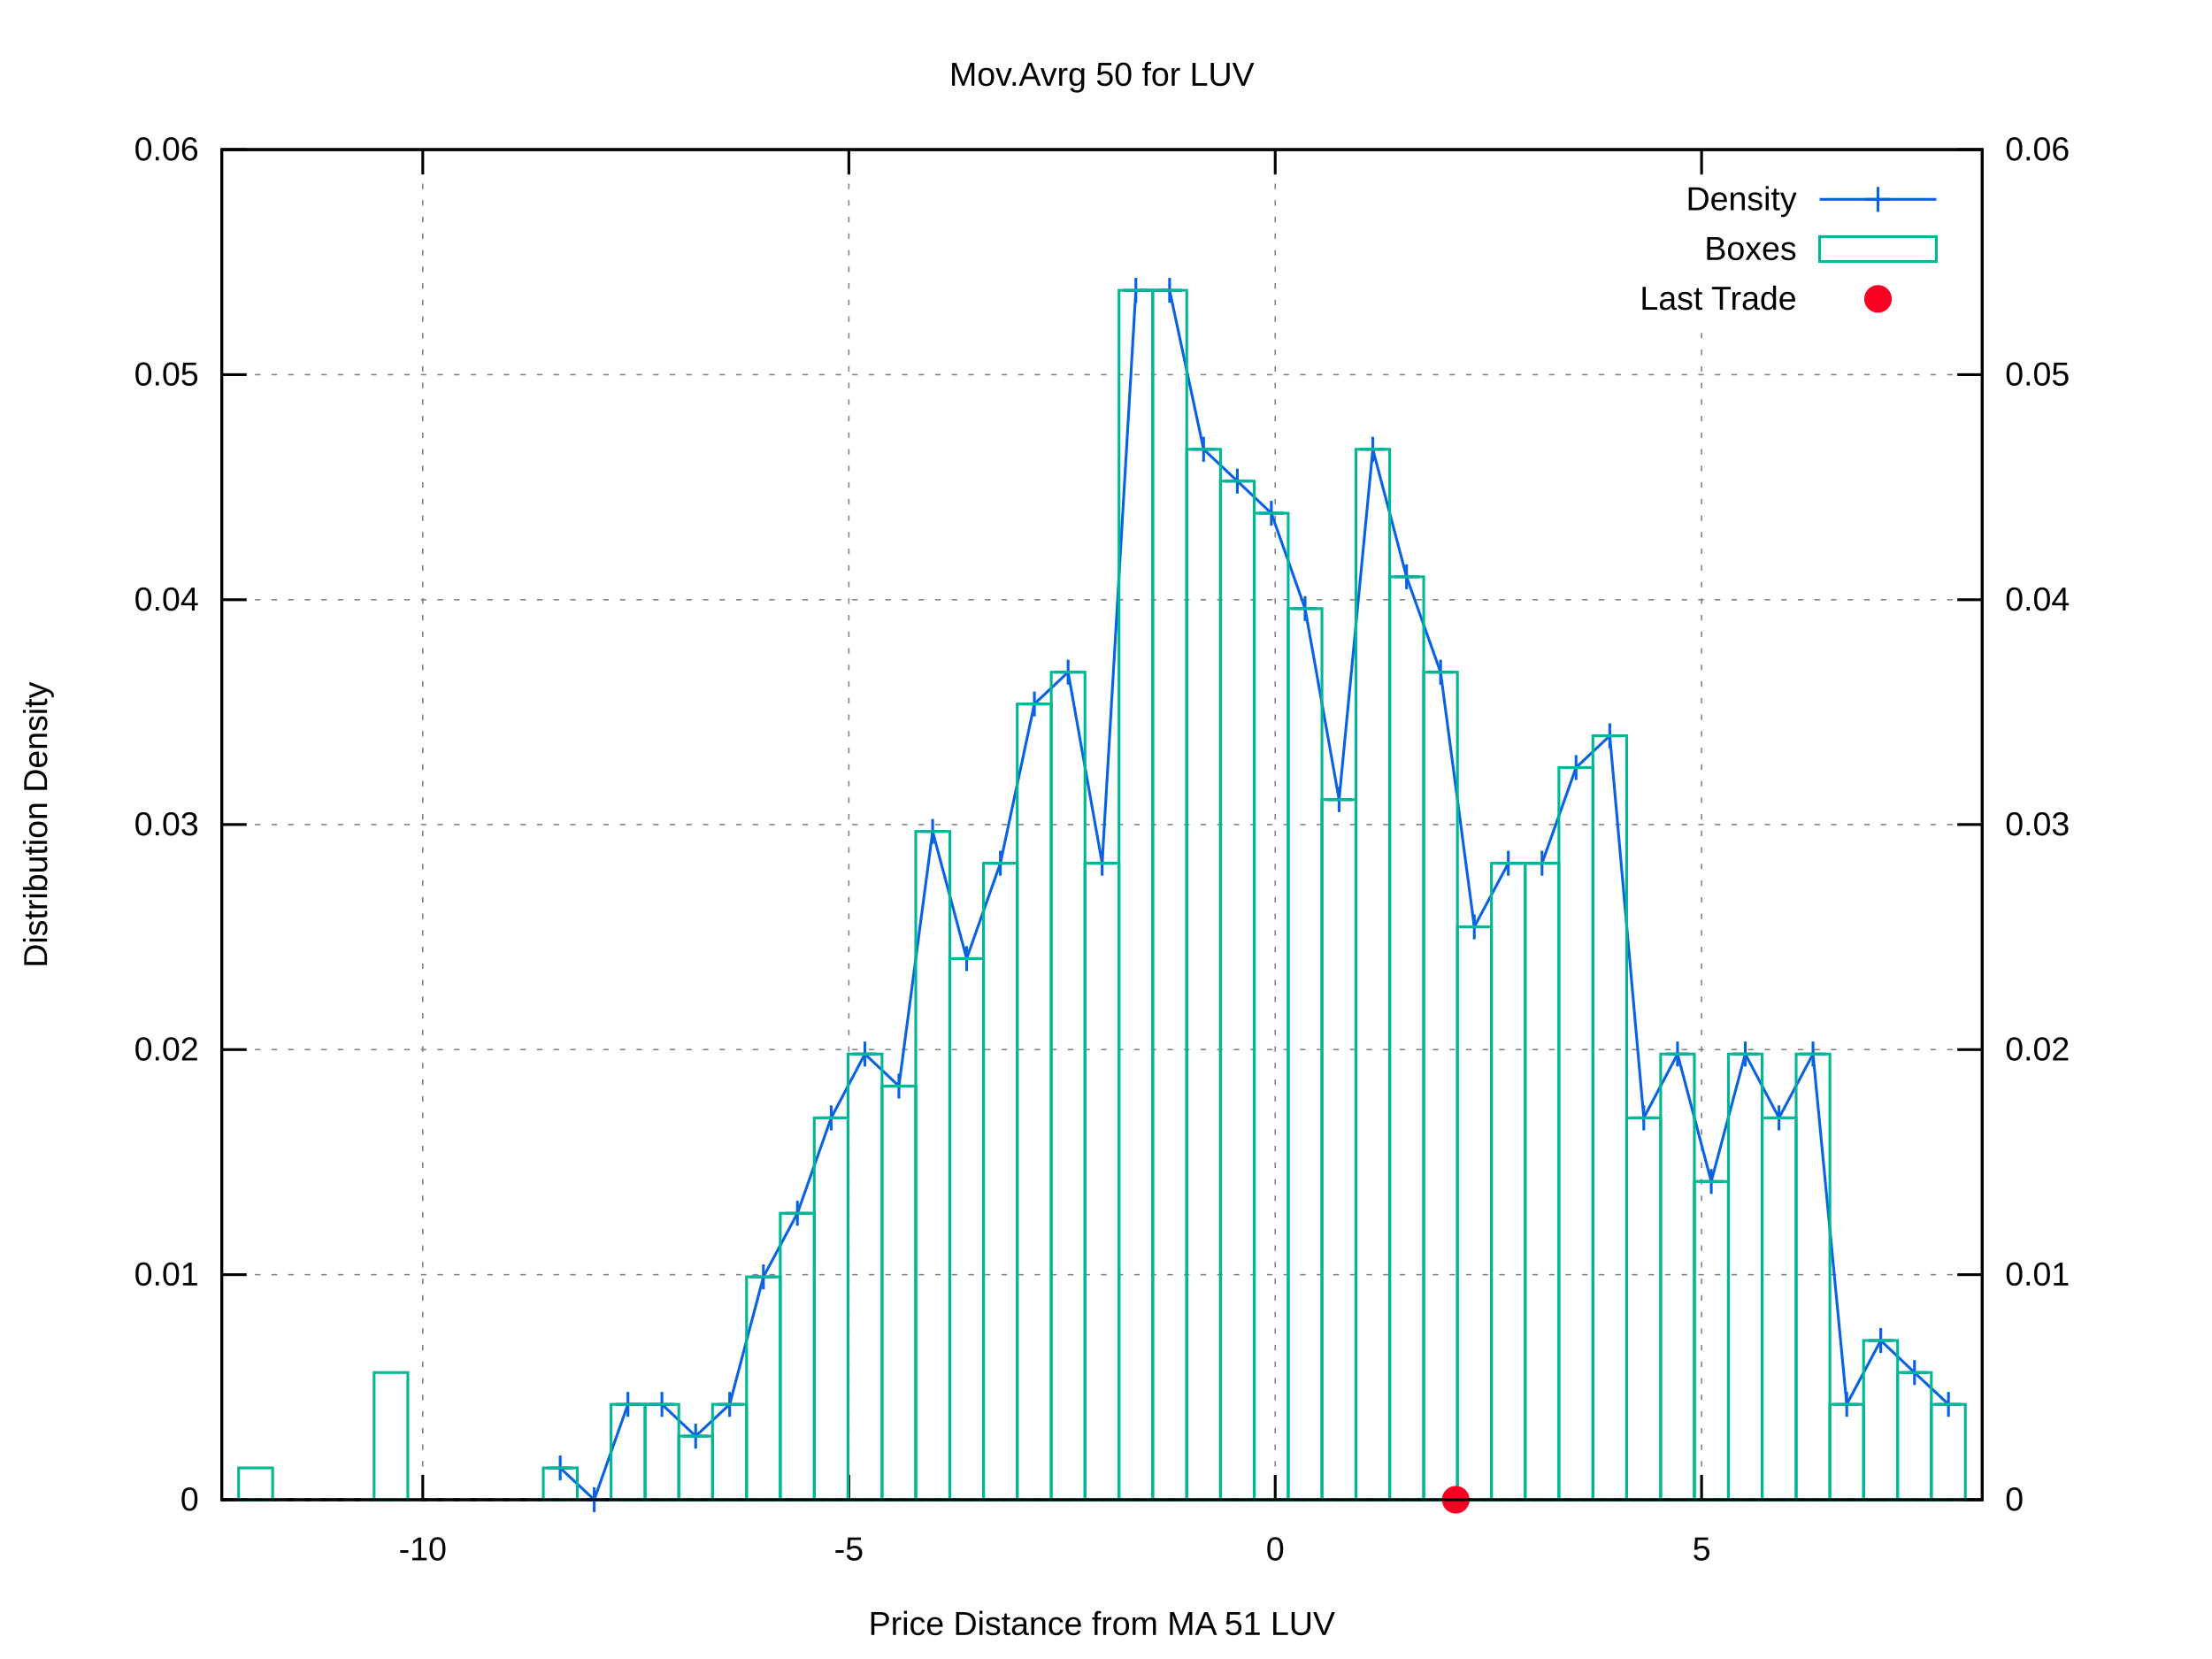
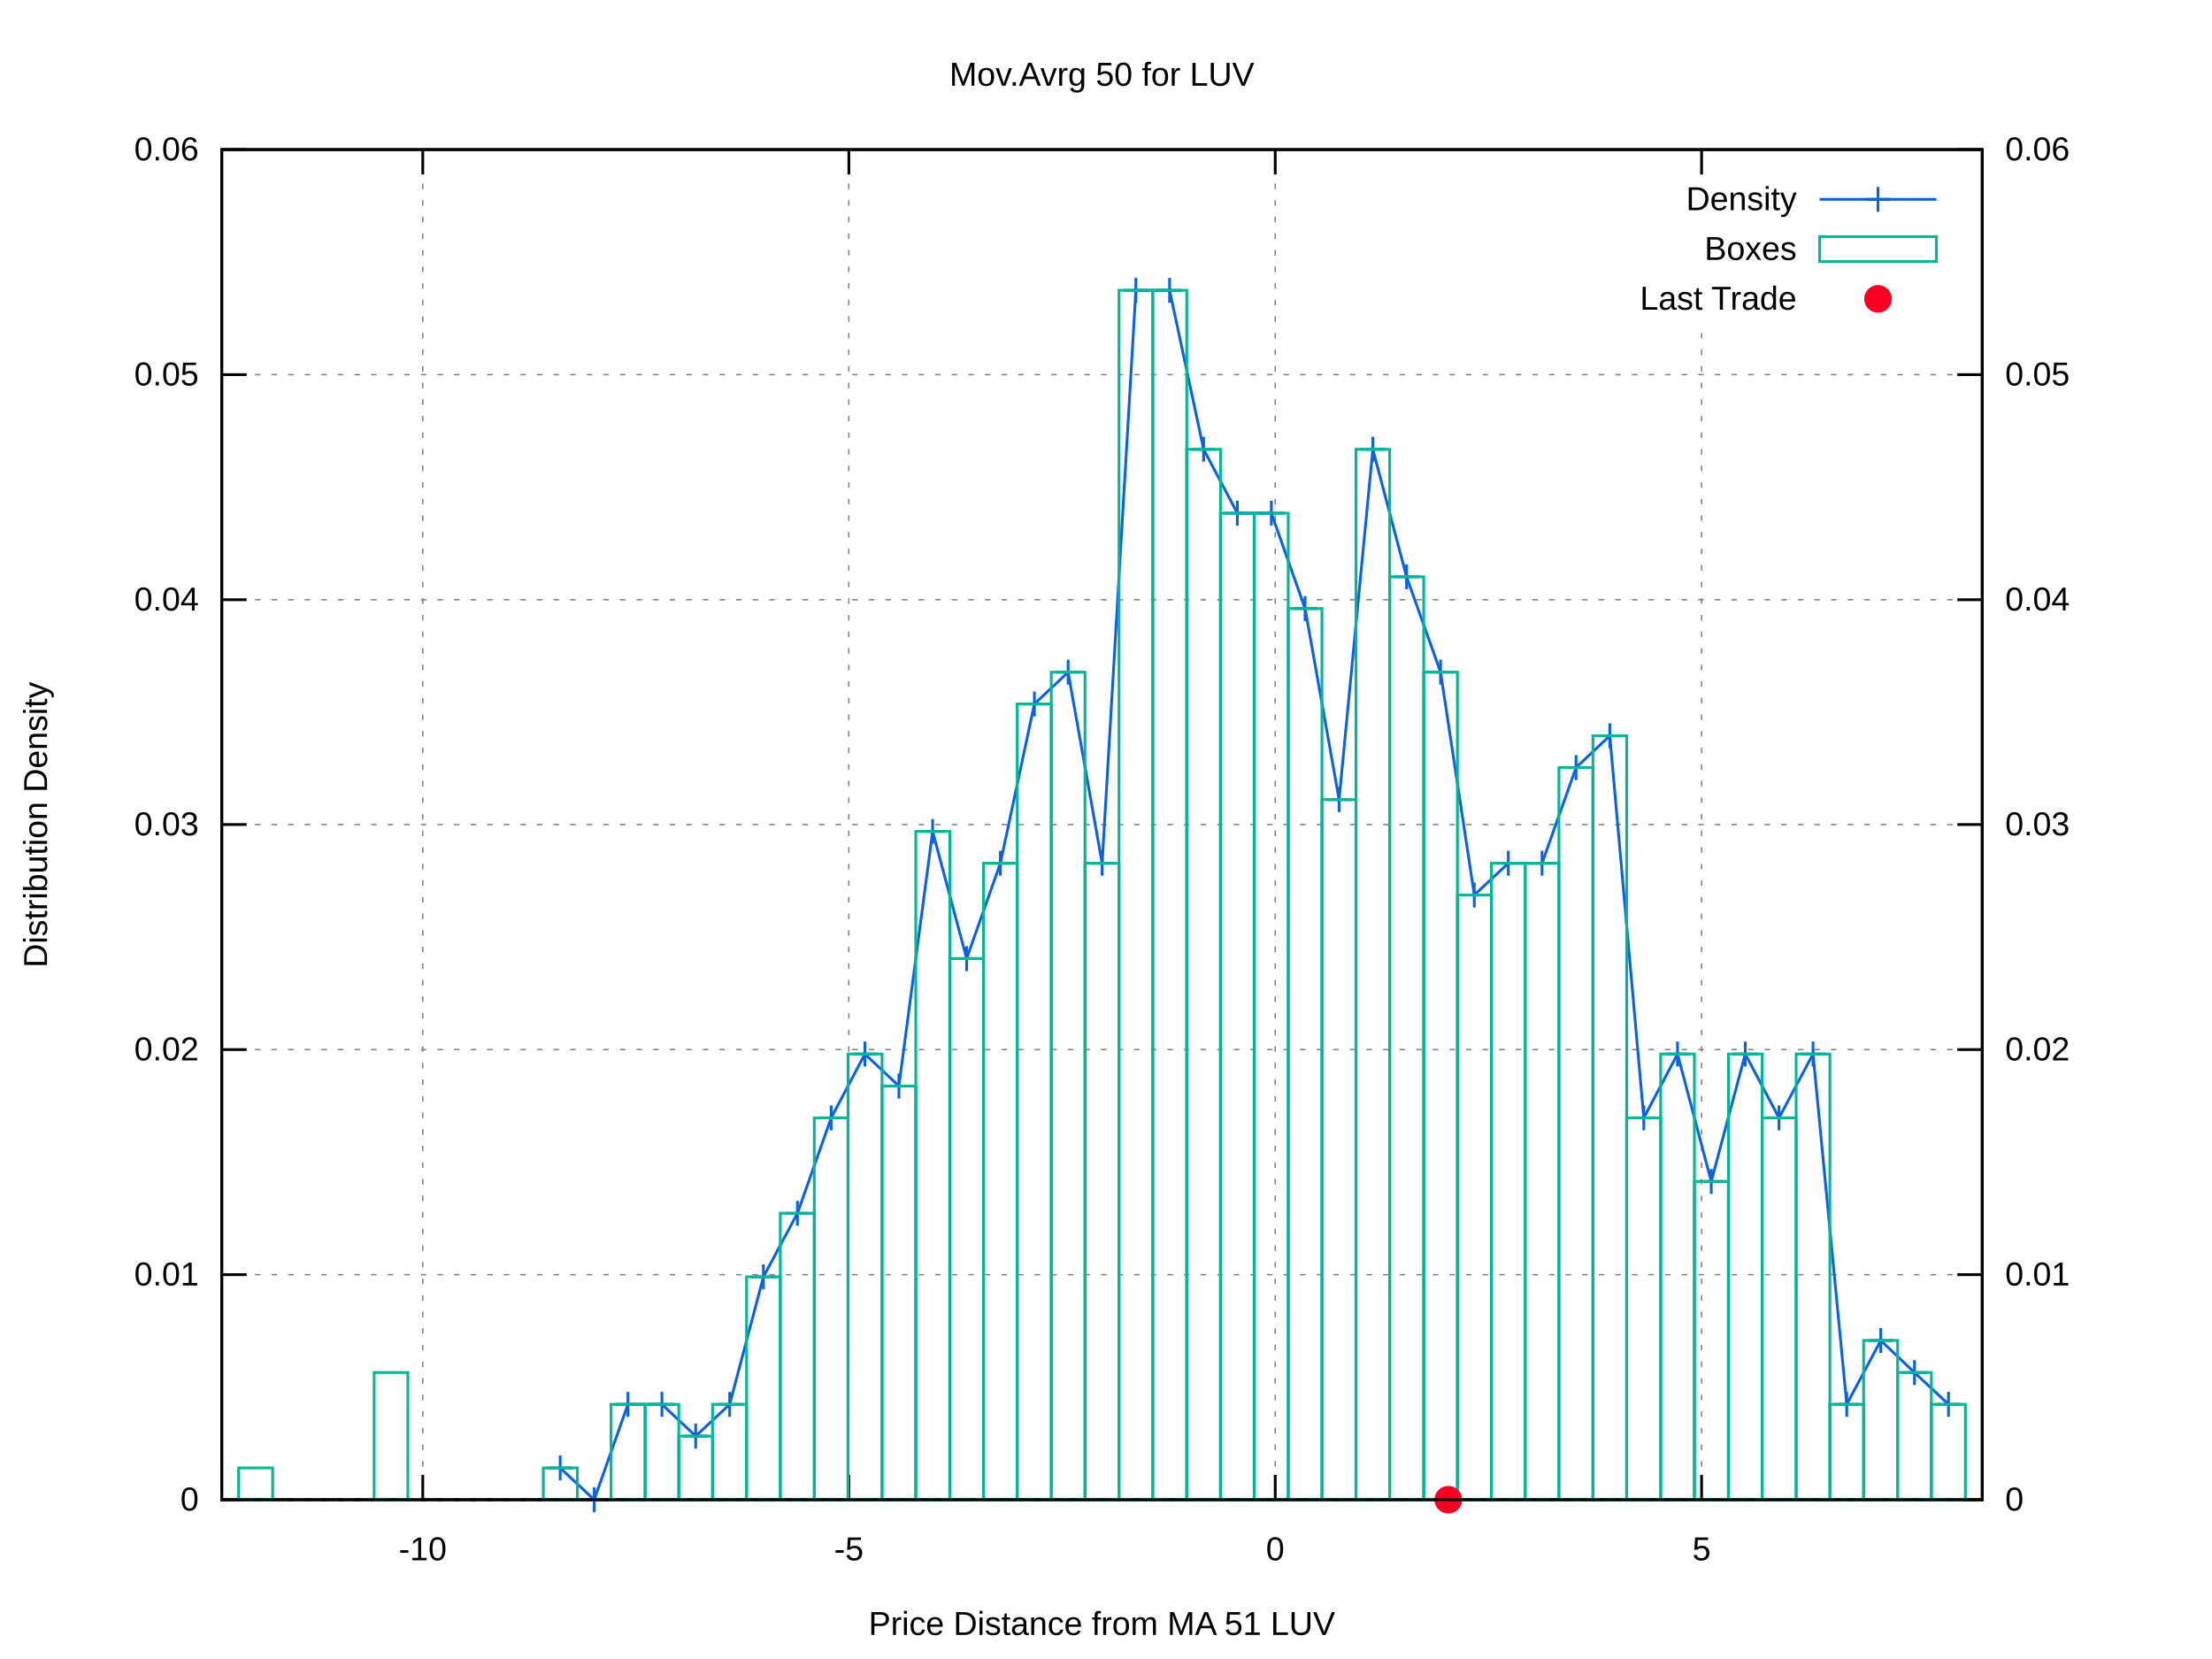
<svg xmlns="http://www.w3.org/2000/svg" xmlns:xlink="http://www.w3.org/1999/xlink" viewBox="0 0 800 600">
  <g id="gnuplot_canvas">
    <rect x="0" y="0" width="800" height="600" fill="#ffffff" />
    <defs>
      <circle id="gpDot" r="0.5" stroke-width="0.5" />
      <path id="gpPt0" stroke-width="0.222" stroke="currentColor" d="M-1,0 h2 M0,-1 v2" />
      <path id="gpPt1" stroke-width="0.222" stroke="currentColor" d="M-1,-1 L1,1 M1,-1 L-1,1" />
      <path id="gpPt2" stroke-width="0.222" stroke="currentColor" d="M-1,0 L1,0 M0,-1 L0,1 M-1,-1 L1,1 M-1,1 L1,-1" />
      <rect id="gpPt3" stroke-width="0.222" stroke="currentColor" x="-1" y="-1" width="2" height="2" />
      <rect id="gpPt4" stroke-width="0.222" stroke="currentColor" fill="currentColor" x="-1" y="-1" width="2" height="2" />
      <circle id="gpPt5" stroke-width="0.222" stroke="currentColor" cx="0" cy="0" r="1" />
      <use xlink:href="#gpPt5" id="gpPt6" fill="currentColor" stroke="none" />
      <path id="gpPt7" stroke-width="0.222" stroke="currentColor" d="M0,-1.33 L-1.33,0.67 L1.33,0.67 z" />
      <use xlink:href="#gpPt7" id="gpPt8" fill="currentColor" stroke="none" />
      <use xlink:href="#gpPt7" id="gpPt9" stroke="currentColor" transform="rotate(180)" />
      <use xlink:href="#gpPt9" id="gpPt10" fill="currentColor" stroke="none" />
      <use xlink:href="#gpPt3" id="gpPt11" stroke="currentColor" transform="rotate(45)" />
      <use xlink:href="#gpPt11" id="gpPt12" fill="currentColor" stroke="none" />
      <path id="gpPt13" stroke-width="0.222" stroke="currentColor" d="M0,1.330 L1.265,0.411 L0.782,-1.067 L-0.782,-1.076 L-1.265,0.411 z" />
      <use xlink:href="#gpPt13" id="gpPt14" fill="currentColor" stroke="none" />
      <filter id="textbox" filterUnits="objectBoundingBox" x="0" y="0" height="1" width="1">
        <feFlood flood-color="#FFFFFF" flood-opacity="1" result="bgnd" />
        <feComposite in="SourceGraphic" in2="bgnd" operator="atop" />
      </filter>
      <filter id="greybox" filterUnits="objectBoundingBox" x="0" y="0" height="1" width="1">
        <feFlood flood-color="lightgrey" flood-opacity="1" result="grey" />
        <feComposite in="SourceGraphic" in2="grey" operator="atop" />
      </filter>
    </defs>
    <g fill="none" color="#FFFFFF" stroke="black" stroke-width="1.00" stroke-linecap="butt" stroke-linejoin="miter">
</g>
    <g fill="none" color="black" stroke="currentColor" stroke-width="1.00" stroke-linecap="butt" stroke-linejoin="miter">
</g>
    <g fill="none" color="black" stroke="black" stroke-width="0.50" stroke-linecap="butt" stroke-linejoin="miter">
</g>
    <g fill="none" color="gray" stroke="currentColor" stroke-width="0.50" stroke-linecap="butt" stroke-linejoin="miter">
      <path stroke="gray" stroke-dasharray="2,4" class="gridline" d="M80.2,542.4 L716.9,542.4  " />
    </g>
    <g fill="none" color="gray" stroke="gray" stroke-width="1.00" stroke-linecap="butt" stroke-linejoin="miter">
</g>
    <g fill="none" color="black" stroke="currentColor" stroke-width="1.00" stroke-linecap="butt" stroke-linejoin="miter">
      <path stroke="black" d="M80.2,542.4 L89.2,542.4  " />
      <g transform="translate(71.9,546.3)" stroke="none" fill="black" font-family="arial" font-size="12.00" text-anchor="end">
        <text>
          <tspan font-family="arial"> 0</tspan>
        </text>
      </g>
    </g>
    <g fill="none" color="black" stroke="currentColor" stroke-width="1.00" stroke-linecap="butt" stroke-linejoin="miter">
</g>
    <g fill="none" color="black" stroke="black" stroke-width="0.50" stroke-linecap="butt" stroke-linejoin="miter">
</g>
    <g fill="none" color="gray" stroke="currentColor" stroke-width="0.50" stroke-linecap="butt" stroke-linejoin="miter">
      <path stroke="gray" stroke-dasharray="2,4" class="gridline" d="M80.2,461.0 L716.9,461.0  " />
    </g>
    <g fill="none" color="gray" stroke="gray" stroke-width="1.00" stroke-linecap="butt" stroke-linejoin="miter">
</g>
    <g fill="none" color="black" stroke="currentColor" stroke-width="1.00" stroke-linecap="butt" stroke-linejoin="miter">
      <path stroke="black" d="M80.2,461.0 L89.2,461.0  " />
      <g transform="translate(71.9,464.9)" stroke="none" fill="black" font-family="arial" font-size="12.00" text-anchor="end">
        <text>
          <tspan font-family="arial"> 0.01</tspan>
        </text>
      </g>
    </g>
    <g fill="none" color="black" stroke="currentColor" stroke-width="1.00" stroke-linecap="butt" stroke-linejoin="miter">
</g>
    <g fill="none" color="black" stroke="black" stroke-width="0.50" stroke-linecap="butt" stroke-linejoin="miter">
</g>
    <g fill="none" color="gray" stroke="currentColor" stroke-width="0.50" stroke-linecap="butt" stroke-linejoin="miter">
      <path stroke="gray" stroke-dasharray="2,4" class="gridline" d="M80.2,379.6 L716.9,379.6  " />
    </g>
    <g fill="none" color="gray" stroke="gray" stroke-width="1.00" stroke-linecap="butt" stroke-linejoin="miter">
</g>
    <g fill="none" color="black" stroke="currentColor" stroke-width="1.00" stroke-linecap="butt" stroke-linejoin="miter">
      <path stroke="black" d="M80.2,379.6 L89.2,379.6  " />
      <g transform="translate(71.9,383.5)" stroke="none" fill="black" font-family="arial" font-size="12.00" text-anchor="end">
        <text>
          <tspan font-family="arial"> 0.02</tspan>
        </text>
      </g>
    </g>
    <g fill="none" color="black" stroke="currentColor" stroke-width="1.00" stroke-linecap="butt" stroke-linejoin="miter">
</g>
    <g fill="none" color="black" stroke="black" stroke-width="0.50" stroke-linecap="butt" stroke-linejoin="miter">
</g>
    <g fill="none" color="gray" stroke="currentColor" stroke-width="0.50" stroke-linecap="butt" stroke-linejoin="miter">
      <path stroke="gray" stroke-dasharray="2,4" class="gridline" d="M80.2,298.2 L716.9,298.2  " />
    </g>
    <g fill="none" color="gray" stroke="gray" stroke-width="1.00" stroke-linecap="butt" stroke-linejoin="miter">
</g>
    <g fill="none" color="black" stroke="currentColor" stroke-width="1.00" stroke-linecap="butt" stroke-linejoin="miter">
      <path stroke="black" d="M80.2,298.2 L89.2,298.2  " />
      <g transform="translate(71.9,302.1)" stroke="none" fill="black" font-family="arial" font-size="12.00" text-anchor="end">
        <text>
          <tspan font-family="arial"> 0.03</tspan>
        </text>
      </g>
    </g>
    <g fill="none" color="black" stroke="currentColor" stroke-width="1.00" stroke-linecap="butt" stroke-linejoin="miter">
</g>
    <g fill="none" color="black" stroke="black" stroke-width="0.50" stroke-linecap="butt" stroke-linejoin="miter">
</g>
    <g fill="none" color="gray" stroke="currentColor" stroke-width="0.50" stroke-linecap="butt" stroke-linejoin="miter">
      <path stroke="gray" stroke-dasharray="2,4" class="gridline" d="M80.2,216.9 L716.9,216.9  " />
    </g>
    <g fill="none" color="gray" stroke="gray" stroke-width="1.00" stroke-linecap="butt" stroke-linejoin="miter">
</g>
    <g fill="none" color="black" stroke="currentColor" stroke-width="1.00" stroke-linecap="butt" stroke-linejoin="miter">
      <path stroke="black" d="M80.2,216.9 L89.2,216.9  " />
      <g transform="translate(71.9,220.8)" stroke="none" fill="black" font-family="arial" font-size="12.00" text-anchor="end">
        <text>
          <tspan font-family="arial"> 0.04</tspan>
        </text>
      </g>
    </g>
    <g fill="none" color="black" stroke="currentColor" stroke-width="1.00" stroke-linecap="butt" stroke-linejoin="miter">
</g>
    <g fill="none" color="black" stroke="black" stroke-width="0.50" stroke-linecap="butt" stroke-linejoin="miter">
</g>
    <g fill="none" color="gray" stroke="currentColor" stroke-width="0.50" stroke-linecap="butt" stroke-linejoin="miter">
      <path stroke="gray" stroke-dasharray="2,4" class="gridline" d="M80.2,135.5 L716.9,135.5  " />
    </g>
    <g fill="none" color="gray" stroke="gray" stroke-width="1.00" stroke-linecap="butt" stroke-linejoin="miter">
</g>
    <g fill="none" color="black" stroke="currentColor" stroke-width="1.00" stroke-linecap="butt" stroke-linejoin="miter">
      <path stroke="black" d="M80.2,135.5 L89.2,135.5  " />
      <g transform="translate(71.9,139.4)" stroke="none" fill="black" font-family="arial" font-size="12.00" text-anchor="end">
        <text>
          <tspan font-family="arial"> 0.05</tspan>
        </text>
      </g>
    </g>
    <g fill="none" color="black" stroke="currentColor" stroke-width="1.00" stroke-linecap="butt" stroke-linejoin="miter">
</g>
    <g fill="none" color="black" stroke="black" stroke-width="0.50" stroke-linecap="butt" stroke-linejoin="miter">
</g>
    <g fill="none" color="gray" stroke="currentColor" stroke-width="0.50" stroke-linecap="butt" stroke-linejoin="miter">
      <path stroke="gray" stroke-dasharray="2,4" class="gridline" d="M80.2,54.1 L716.9,54.1  " />
    </g>
    <g fill="none" color="gray" stroke="gray" stroke-width="1.00" stroke-linecap="butt" stroke-linejoin="miter">
</g>
    <g fill="none" color="black" stroke="currentColor" stroke-width="1.00" stroke-linecap="butt" stroke-linejoin="miter">
      <path stroke="black" d="M80.2,54.1 L89.2,54.1  " />
      <g transform="translate(71.9,58.0)" stroke="none" fill="black" font-family="arial" font-size="12.00" text-anchor="end">
        <text>
          <tspan font-family="arial"> 0.06</tspan>
        </text>
      </g>
    </g>
    <g fill="none" color="black" stroke="currentColor" stroke-width="1.00" stroke-linecap="butt" stroke-linejoin="miter">
</g>
    <g fill="none" color="black" stroke="black" stroke-width="0.50" stroke-linecap="butt" stroke-linejoin="miter">
</g>
    <g fill="none" color="gray" stroke="currentColor" stroke-width="0.50" stroke-linecap="butt" stroke-linejoin="miter">
      <path stroke="gray" stroke-dasharray="2,4" class="gridline" d="M152.9,542.4 L152.9,54.1  " />
    </g>
    <g fill="none" color="gray" stroke="gray" stroke-width="1.00" stroke-linecap="butt" stroke-linejoin="miter">
</g>
    <g fill="none" color="black" stroke="currentColor" stroke-width="1.00" stroke-linecap="butt" stroke-linejoin="miter">
      <path stroke="black" d="M152.9,542.4 L152.9,533.4 M152.9,54.1 L152.9,63.1  " />
      <g transform="translate(152.9,564.3)" stroke="none" fill="black" font-family="arial" font-size="12.00" text-anchor="middle">
        <text>
          <tspan font-family="arial">-10</tspan>
        </text>
      </g>
    </g>
    <g fill="none" color="black" stroke="currentColor" stroke-width="1.00" stroke-linecap="butt" stroke-linejoin="miter">
</g>
    <g fill="none" color="black" stroke="black" stroke-width="0.50" stroke-linecap="butt" stroke-linejoin="miter">
</g>
    <g fill="none" color="gray" stroke="currentColor" stroke-width="0.50" stroke-linecap="butt" stroke-linejoin="miter">
      <path stroke="gray" stroke-dasharray="2,4" class="gridline" d="M307.0,542.4 L307.0,54.1  " />
    </g>
    <g fill="none" color="gray" stroke="gray" stroke-width="1.00" stroke-linecap="butt" stroke-linejoin="miter">
</g>
    <g fill="none" color="black" stroke="currentColor" stroke-width="1.00" stroke-linecap="butt" stroke-linejoin="miter">
      <path stroke="black" d="M307.0,542.4 L307.0,533.4 M307.0,54.1 L307.0,63.1  " />
      <g transform="translate(307.0,564.3)" stroke="none" fill="black" font-family="arial" font-size="12.00" text-anchor="middle">
        <text>
          <tspan font-family="arial">-5</tspan>
        </text>
      </g>
    </g>
    <g fill="none" color="black" stroke="currentColor" stroke-width="1.00" stroke-linecap="butt" stroke-linejoin="miter">
</g>
    <g fill="none" color="black" stroke="black" stroke-width="0.50" stroke-linecap="butt" stroke-linejoin="miter">
</g>
    <g fill="none" color="gray" stroke="currentColor" stroke-width="0.50" stroke-linecap="butt" stroke-linejoin="miter">
      <path stroke="gray" stroke-dasharray="2,4" class="gridline" d="M461.2,542.4 L461.2,54.1  " />
    </g>
    <g fill="none" color="gray" stroke="gray" stroke-width="1.00" stroke-linecap="butt" stroke-linejoin="miter">
</g>
    <g fill="none" color="black" stroke="currentColor" stroke-width="1.00" stroke-linecap="butt" stroke-linejoin="miter">
      <path stroke="black" d="M461.2,542.4 L461.2,533.4 M461.2,54.1 L461.2,63.1  " />
      <g transform="translate(461.2,564.3)" stroke="none" fill="black" font-family="arial" font-size="12.00" text-anchor="middle">
        <text>
          <tspan font-family="arial"> 0</tspan>
        </text>
      </g>
    </g>
    <g fill="none" color="black" stroke="currentColor" stroke-width="1.00" stroke-linecap="butt" stroke-linejoin="miter">
</g>
    <g fill="none" color="black" stroke="black" stroke-width="0.50" stroke-linecap="butt" stroke-linejoin="miter">
</g>
    <g fill="none" color="gray" stroke="currentColor" stroke-width="0.50" stroke-linecap="butt" stroke-linejoin="miter">
      <path stroke="gray" stroke-dasharray="2,4" class="gridline" d="M615.4,542.4 L615.4,117.1 M615.4,63.1 L615.4,54.1  " />
    </g>
    <g fill="none" color="gray" stroke="gray" stroke-width="1.00" stroke-linecap="butt" stroke-linejoin="miter">
</g>
    <g fill="none" color="black" stroke="currentColor" stroke-width="1.00" stroke-linecap="butt" stroke-linejoin="miter">
      <path stroke="black" d="M615.4,542.4 L615.4,533.4 M615.4,54.1 L615.4,63.1  " />
      <g transform="translate(615.4,564.3)" stroke="none" fill="black" font-family="arial" font-size="12.00" text-anchor="middle">
        <text>
          <tspan font-family="arial"> 5</tspan>
        </text>
      </g>
    </g>
    <g fill="none" color="black" stroke="currentColor" stroke-width="1.00" stroke-linecap="butt" stroke-linejoin="miter">
      <path stroke="black" d="M716.9,542.4 L707.9,542.4  " />
      <g transform="translate(725.2,546.3)" stroke="none" fill="black" font-family="arial" font-size="12.00" text-anchor="start">
        <text>
          <tspan font-family="arial"> 0</tspan>
        </text>
      </g>
    </g>
    <g fill="none" color="black" stroke="currentColor" stroke-width="1.00" stroke-linecap="butt" stroke-linejoin="miter">
      <path stroke="black" d="M716.9,461.0 L707.9,461.0  " />
      <g transform="translate(725.2,464.9)" stroke="none" fill="black" font-family="arial" font-size="12.00" text-anchor="start">
        <text>
          <tspan font-family="arial"> 0.01</tspan>
        </text>
      </g>
    </g>
    <g fill="none" color="black" stroke="currentColor" stroke-width="1.00" stroke-linecap="butt" stroke-linejoin="miter">
      <path stroke="black" d="M716.9,379.6 L707.9,379.6  " />
      <g transform="translate(725.2,383.5)" stroke="none" fill="black" font-family="arial" font-size="12.00" text-anchor="start">
        <text>
          <tspan font-family="arial"> 0.02</tspan>
        </text>
      </g>
    </g>
    <g fill="none" color="black" stroke="currentColor" stroke-width="1.00" stroke-linecap="butt" stroke-linejoin="miter">
      <path stroke="black" d="M716.9,298.2 L707.9,298.2  " />
      <g transform="translate(725.2,302.1)" stroke="none" fill="black" font-family="arial" font-size="12.00" text-anchor="start">
        <text>
          <tspan font-family="arial"> 0.03</tspan>
        </text>
      </g>
    </g>
    <g fill="none" color="black" stroke="currentColor" stroke-width="1.00" stroke-linecap="butt" stroke-linejoin="miter">
      <path stroke="black" d="M716.9,216.9 L707.9,216.9  " />
      <g transform="translate(725.2,220.8)" stroke="none" fill="black" font-family="arial" font-size="12.00" text-anchor="start">
        <text>
          <tspan font-family="arial"> 0.04</tspan>
        </text>
      </g>
    </g>
    <g fill="none" color="black" stroke="currentColor" stroke-width="1.00" stroke-linecap="butt" stroke-linejoin="miter">
      <path stroke="black" d="M716.9,135.5 L707.9,135.5  " />
      <g transform="translate(725.2,139.4)" stroke="none" fill="black" font-family="arial" font-size="12.00" text-anchor="start">
        <text>
          <tspan font-family="arial"> 0.05</tspan>
        </text>
      </g>
    </g>
    <g fill="none" color="black" stroke="currentColor" stroke-width="1.00" stroke-linecap="butt" stroke-linejoin="miter">
      <path stroke="black" d="M716.9,54.1 L707.9,54.1  " />
      <g transform="translate(725.2,58.0)" stroke="none" fill="black" font-family="arial" font-size="12.00" text-anchor="start">
        <text>
          <tspan font-family="arial"> 0.06</tspan>
        </text>
      </g>
    </g>
    <g fill="none" color="black" stroke="currentColor" stroke-width="1.00" stroke-linecap="butt" stroke-linejoin="miter">
</g>
    <g fill="none" color="gray" stroke="currentColor" stroke-width="1.00" stroke-linecap="butt" stroke-linejoin="miter">
      <path stroke="black" stroke-dasharray="2,4" d="M80.2,542.4 L716.9,542.4  " />
    </g>
    <g fill="none" color="black" stroke="currentColor" stroke-width="1.00" stroke-linecap="butt" stroke-linejoin="miter">
      <path stroke="black" d="M80.2,54.1 L80.2,542.4 L716.9,542.4 L716.9,54.1 L80.2,54.1 Z  " />
    </g>
    <g fill="none" color="black" stroke="currentColor" stroke-width="1.00" stroke-linecap="butt" stroke-linejoin="miter">
      <g transform="translate(17.0,298.3) rotate(270)" stroke="none" fill="black" font-family="arial" font-size="12.00" text-anchor="middle">
        <text>
          <tspan font-family="arial">Distribution Density</tspan>
        </text>
      </g>
    </g>
    <g fill="none" color="black" stroke="currentColor" stroke-width="1.00" stroke-linecap="butt" stroke-linejoin="miter">
      <g transform="translate(398.5,591.3)" stroke="none" fill="black" font-family="arial" font-size="12.00" text-anchor="middle">
        <text>
          <tspan font-family="arial">Price Distance from MA 51 LUV</tspan>
        </text>
      </g>
    </g>
    <g fill="none" color="black" stroke="currentColor" stroke-width="1.00" stroke-linecap="butt" stroke-linejoin="miter">
      <g transform="translate(398.5,31.0)" stroke="none" fill="black" font-family="arial" font-size="12.00" text-anchor="middle">
        <text>
          <tspan font-family="arial">Mov.Avrg 50 for LUV </tspan>
        </text>
      </g>
    </g>
    <g id="gnuplot_plot_1">
      <g fill="none" color="black" stroke="currentColor" stroke-width="1.00" stroke-linecap="butt" stroke-linejoin="miter">
        <g transform="translate(649.8,76.0)" stroke="none" fill="black" font-family="arial" font-size="12.00" text-anchor="end">
          <text>
            <tspan font-family="arial">Density</tspan>
          </text>
        </g>
      </g>
      <g fill="none" color="black" stroke="currentColor" stroke-width="1.00" stroke-linecap="butt" stroke-linejoin="miter">
-         <path stroke="rgb(  9,  97, 228)" d="M658.1,72.1 L700.3,72.1 M202.6,530.9 L214.9,542.4 L227.1,507.9 L239.4,507.9 L251.6,519.4 L263.9,507.9   L276.1,461.8 L288.4,438.8 L300.6,404.3 L312.8,381.2 L325.1,392.8 L337.3,300.7 L349.6,346.7 L361.8,312.2   L374.1,254.6 L386.3,243.1 L398.6,312.2 L410.8,105.0 L423.0,105.0 L435.3,162.5 L447.5,174.0 L459.8,185.6   L472.0,220.1 L484.3,289.2 L496.5,162.5 L508.7,208.6 L521.0,243.1 L533.2,335.2 L545.5,312.2 L557.7,312.2   L570.0,277.6 L582.2,266.1 L594.5,404.3 L606.7,381.2 L618.9,427.3 L631.2,381.2 L643.4,404.3 L655.7,381.2   L667.9,507.9 L680.2,484.8 L692.4,496.4 L704.7,507.9  " />
+         <path stroke="rgb(  9,  97, 228)" d="M658.1,72.1 L700.3,72.1 M202.6,530.9 L214.9,542.4 L227.1,507.9 L239.4,507.9 L251.6,519.4 L263.9,507.9   L276.1,461.8 L288.4,438.8 L300.6,404.3 L312.8,381.2 L325.1,392.8 L337.3,300.7 L349.6,346.7 L361.8,312.2   L374.1,254.6 L386.3,243.1 L398.6,312.2 L410.8,105.0 L423.0,105.0 L435.3,162.5 L447.5,185.6 L459.8,185.6   L472.0,220.1 L484.3,289.2 L496.5,162.5 L508.7,208.6 L521.0,243.1 L533.2,323.7 L545.5,312.2 L557.7,312.2   L570.0,277.6 L582.2,266.1 L594.5,404.3 L606.7,381.2 L618.9,427.3 L631.2,381.2 L643.4,404.3 L655.7,381.2   L667.9,507.9 L680.2,484.8 L692.4,496.4 L704.7,507.9  " />
        <use xlink:href="#gpPt0" transform="translate(202.6,530.9) scale(4.50)" color="rgb(  9,  97, 228)" />
        <use xlink:href="#gpPt0" transform="translate(214.9,542.4) scale(4.50)" color="rgb(  9,  97, 228)" />
        <use xlink:href="#gpPt0" transform="translate(227.1,507.9) scale(4.50)" color="rgb(  9,  97, 228)" />
        <use xlink:href="#gpPt0" transform="translate(239.4,507.9) scale(4.50)" color="rgb(  9,  97, 228)" />
        <use xlink:href="#gpPt0" transform="translate(251.6,519.4) scale(4.50)" color="rgb(  9,  97, 228)" />
        <use xlink:href="#gpPt0" transform="translate(263.9,507.9) scale(4.50)" color="rgb(  9,  97, 228)" />
        <use xlink:href="#gpPt0" transform="translate(276.1,461.8) scale(4.50)" color="rgb(  9,  97, 228)" />
        <use xlink:href="#gpPt0" transform="translate(288.4,438.8) scale(4.50)" color="rgb(  9,  97, 228)" />
        <use xlink:href="#gpPt0" transform="translate(300.6,404.3) scale(4.50)" color="rgb(  9,  97, 228)" />
        <use xlink:href="#gpPt0" transform="translate(312.8,381.2) scale(4.50)" color="rgb(  9,  97, 228)" />
        <use xlink:href="#gpPt0" transform="translate(325.1,392.8) scale(4.50)" color="rgb(  9,  97, 228)" />
        <use xlink:href="#gpPt0" transform="translate(337.3,300.7) scale(4.50)" color="rgb(  9,  97, 228)" />
        <use xlink:href="#gpPt0" transform="translate(349.6,346.7) scale(4.50)" color="rgb(  9,  97, 228)" />
        <use xlink:href="#gpPt0" transform="translate(361.8,312.2) scale(4.50)" color="rgb(  9,  97, 228)" />
        <use xlink:href="#gpPt0" transform="translate(374.1,254.6) scale(4.50)" color="rgb(  9,  97, 228)" />
        <use xlink:href="#gpPt0" transform="translate(386.3,243.1) scale(4.50)" color="rgb(  9,  97, 228)" />
        <use xlink:href="#gpPt0" transform="translate(398.6,312.2) scale(4.50)" color="rgb(  9,  97, 228)" />
        <use xlink:href="#gpPt0" transform="translate(410.8,105.0) scale(4.50)" color="rgb(  9,  97, 228)" />
        <use xlink:href="#gpPt0" transform="translate(423.0,105.0) scale(4.50)" color="rgb(  9,  97, 228)" />
        <use xlink:href="#gpPt0" transform="translate(435.3,162.5) scale(4.50)" color="rgb(  9,  97, 228)" />
-         <use xlink:href="#gpPt0" transform="translate(447.5,174.0) scale(4.50)" color="rgb(  9,  97, 228)" />
+         <use xlink:href="#gpPt0" transform="translate(447.5,185.6) scale(4.50)" color="rgb(  9,  97, 228)" />
        <use xlink:href="#gpPt0" transform="translate(459.8,185.6) scale(4.50)" color="rgb(  9,  97, 228)" />
        <use xlink:href="#gpPt0" transform="translate(472.0,220.1) scale(4.50)" color="rgb(  9,  97, 228)" />
        <use xlink:href="#gpPt0" transform="translate(484.3,289.2) scale(4.50)" color="rgb(  9,  97, 228)" />
        <use xlink:href="#gpPt0" transform="translate(496.5,162.5) scale(4.50)" color="rgb(  9,  97, 228)" />
        <use xlink:href="#gpPt0" transform="translate(508.7,208.6) scale(4.50)" color="rgb(  9,  97, 228)" />
        <use xlink:href="#gpPt0" transform="translate(521.0,243.1) scale(4.50)" color="rgb(  9,  97, 228)" />
-         <use xlink:href="#gpPt0" transform="translate(533.2,335.2) scale(4.50)" color="rgb(  9,  97, 228)" />
+         <use xlink:href="#gpPt0" transform="translate(533.2,323.7) scale(4.50)" color="rgb(  9,  97, 228)" />
        <use xlink:href="#gpPt0" transform="translate(545.5,312.2) scale(4.50)" color="rgb(  9,  97, 228)" />
        <use xlink:href="#gpPt0" transform="translate(557.7,312.2) scale(4.50)" color="rgb(  9,  97, 228)" />
        <use xlink:href="#gpPt0" transform="translate(570.0,277.6) scale(4.50)" color="rgb(  9,  97, 228)" />
        <use xlink:href="#gpPt0" transform="translate(582.2,266.1) scale(4.50)" color="rgb(  9,  97, 228)" />
        <use xlink:href="#gpPt0" transform="translate(594.5,404.3) scale(4.50)" color="rgb(  9,  97, 228)" />
        <use xlink:href="#gpPt0" transform="translate(606.7,381.2) scale(4.50)" color="rgb(  9,  97, 228)" />
        <use xlink:href="#gpPt0" transform="translate(618.9,427.3) scale(4.50)" color="rgb(  9,  97, 228)" />
        <use xlink:href="#gpPt0" transform="translate(631.2,381.2) scale(4.50)" color="rgb(  9,  97, 228)" />
        <use xlink:href="#gpPt0" transform="translate(643.4,404.3) scale(4.50)" color="rgb(  9,  97, 228)" />
        <use xlink:href="#gpPt0" transform="translate(655.7,381.2) scale(4.50)" color="rgb(  9,  97, 228)" />
        <use xlink:href="#gpPt0" transform="translate(667.9,507.9) scale(4.50)" color="rgb(  9,  97, 228)" />
        <use xlink:href="#gpPt0" transform="translate(680.2,484.8) scale(4.50)" color="rgb(  9,  97, 228)" />
        <use xlink:href="#gpPt0" transform="translate(692.4,496.4) scale(4.50)" color="rgb(  9,  97, 228)" />
        <use xlink:href="#gpPt0" transform="translate(704.7,507.9) scale(4.50)" color="rgb(  9,  97, 228)" />
        <use xlink:href="#gpPt0" transform="translate(679.2,72.1) scale(4.50)" color="rgb(  9,  97, 228)" />
      </g>
    </g>
    <g id="gnuplot_plot_2">
      <g fill="none" color="black" stroke="currentColor" stroke-width="1.00" stroke-linecap="butt" stroke-linejoin="miter">
        <g transform="translate(649.8,94.0)" stroke="none" fill="black" font-family="arial" font-size="12.00" text-anchor="end">
          <text>
            <tspan font-family="arial">Boxes</tspan>
          </text>
        </g>
      </g>
      <g fill="none" color="black" stroke="currentColor" stroke-width="1.00" stroke-linecap="butt" stroke-linejoin="miter">
        <path stroke="rgb(  0, 184, 148)" d="M658.1,94.6 L700.3,94.6 L700.3,85.6 L658.1,85.6 L658.1,94.6 Z  " />
        <path stroke="rgb(  0, 184, 148)" d="M86.3,542.4 L86.3,530.9 L98.6,530.9 L98.6,542.4 L86.3,542.4 Z  " />
        <path stroke="rgb(  0, 184, 148)" d="M135.3,542.4 L135.3,496.4 L147.5,496.4 L147.5,542.4 L135.3,542.4 Z  " />
        <path stroke="rgb(  0, 184, 148)" d="M196.5,542.4 L196.5,530.9 L208.8,530.9 L208.8,542.4 L196.5,542.4 Z  " />
        <path stroke="rgb(  0, 184, 148)" d="M221.0,542.4 L221.0,507.9 L233.3,507.9 L233.3,542.4 L221.0,542.4 Z  " />
        <path stroke="rgb(  0, 184, 148)" d="M233.3,542.4 L233.3,507.9 L245.5,507.9 L245.5,542.4 L233.3,542.4 Z  " />
        <path stroke="rgb(  0, 184, 148)" d="M245.5,542.4 L245.5,519.4 L257.7,519.4 L257.7,542.4 L245.5,542.4 Z  " />
        <path stroke="rgb(  0, 184, 148)" d="M257.7,542.4 L257.7,507.9 L270.0,507.9 L270.0,542.4 L257.7,542.4 Z  " />
        <path stroke="rgb(  0, 184, 148)" d="M270.0,542.4 L270.0,461.8 L282.2,461.8 L282.2,542.4 L270.0,542.4 Z  " />
        <path stroke="rgb(  0, 184, 148)" d="M282.2,542.4 L282.2,438.8 L294.5,438.8 L294.5,542.4 L282.2,542.4 Z  " />
        <path stroke="rgb(  0, 184, 148)" d="M294.5,542.4 L294.5,404.3 L306.7,404.3 L306.7,542.4 L294.5,542.4 Z  " />
        <path stroke="rgb(  0, 184, 148)" d="M306.7,542.4 L306.7,381.2 L319.0,381.2 L319.0,542.4 L306.7,542.4 Z  " />
        <path stroke="rgb(  0, 184, 148)" d="M319.0,542.4 L319.0,392.8 L331.2,392.8 L331.2,542.4 L319.0,542.4 Z  " />
        <path stroke="rgb(  0, 184, 148)" d="M331.2,542.4 L331.2,300.7 L343.5,300.7 L343.5,542.4 L331.2,542.4 Z  " />
        <path stroke="rgb(  0, 184, 148)" d="M343.5,542.4 L343.5,346.7 L355.7,346.7 L355.7,542.4 L343.5,542.4 Z  " />
        <path stroke="rgb(  0, 184, 148)" d="M355.7,542.4 L355.7,312.2 L367.9,312.2 L367.9,542.4 L355.7,542.4 Z  " />
        <path stroke="rgb(  0, 184, 148)" d="M367.9,542.4 L367.9,254.6 L380.2,254.6 L380.2,542.4 L367.9,542.4 Z  " />
        <path stroke="rgb(  0, 184, 148)" d="M380.2,542.4 L380.2,243.1 L392.4,243.1 L392.4,542.4 L380.2,542.4 Z  " />
        <path stroke="rgb(  0, 184, 148)" d="M392.4,542.4 L392.4,312.2 L404.7,312.2 L404.7,542.4 L392.4,542.4 Z  " />
        <path stroke="rgb(  0, 184, 148)" d="M404.7,542.4 L404.7,105.0 L416.9,105.0 L416.9,542.4 L404.7,542.4 Z  " />
        <path stroke="rgb(  0, 184, 148)" d="M416.9,542.4 L416.9,105.0 L429.2,105.0 L429.2,542.4 L416.9,542.4 Z  " />
        <path stroke="rgb(  0, 184, 148)" d="M429.2,542.4 L429.2,162.5 L441.4,162.5 L441.4,542.4 L429.2,542.4 Z  " />
-         <path stroke="rgb(  0, 184, 148)" d="M441.4,542.4 L441.4,174.0 L453.6,174.0 L453.6,542.4 L441.4,542.4 Z  " />
+         <path stroke="rgb(  0, 184, 148)" d="M441.4,542.4 L441.4,185.6 L453.6,185.6 L453.6,542.4 L441.4,542.4 Z  " />
        <path stroke="rgb(  0, 184, 148)" d="M453.6,542.4 L453.6,185.6 L465.9,185.6 L465.9,542.4 L453.6,542.4 Z  " />
        <path stroke="rgb(  0, 184, 148)" d="M465.9,542.4 L465.9,220.1 L478.1,220.1 L478.1,542.4 L465.9,542.4 Z  " />
        <path stroke="rgb(  0, 184, 148)" d="M478.1,542.4 L478.1,289.2 L490.4,289.2 L490.4,542.4 L478.1,542.4 Z  " />
        <path stroke="rgb(  0, 184, 148)" d="M490.4,542.4 L490.4,162.5 L502.6,162.5 L502.6,542.4 L490.4,542.4 Z  " />
        <path stroke="rgb(  0, 184, 148)" d="M502.6,542.4 L502.6,208.6 L514.9,208.6 L514.9,542.4 L502.6,542.4 Z  " />
        <path stroke="rgb(  0, 184, 148)" d="M514.9,542.4 L514.9,243.1 L527.1,243.1 L527.1,542.4 L514.9,542.4 Z  " />
-         <path stroke="rgb(  0, 184, 148)" d="M527.1,542.4 L527.1,335.2 L539.4,335.2 L539.4,542.4 L527.1,542.4 Z  " />
+         <path stroke="rgb(  0, 184, 148)" d="M527.1,542.4 L527.1,323.7 L539.4,323.7 L539.4,542.4 L527.1,542.4 Z  " />
        <path stroke="rgb(  0, 184, 148)" d="M539.4,542.4 L539.4,312.2 L551.6,312.2 L551.6,542.4 L539.4,542.4 Z  " />
        <path stroke="rgb(  0, 184, 148)" d="M551.6,542.4 L551.6,312.2 L563.8,312.2 L563.8,542.4 L551.6,542.4 Z  " />
        <path stroke="rgb(  0, 184, 148)" d="M563.8,542.4 L563.8,277.6 L576.1,277.6 L576.1,542.4 L563.8,542.4 Z  " />
        <path stroke="rgb(  0, 184, 148)" d="M576.1,542.4 L576.1,266.1 L588.3,266.1 L588.3,542.4 L576.1,542.4 Z  " />
        <path stroke="rgb(  0, 184, 148)" d="M588.3,542.4 L588.3,404.3 L600.6,404.3 L600.6,542.4 L588.3,542.4 Z  " />
        <path stroke="rgb(  0, 184, 148)" d="M600.6,542.4 L600.6,381.2 L612.8,381.2 L612.8,542.4 L600.6,542.4 Z  " />
        <path stroke="rgb(  0, 184, 148)" d="M612.8,542.4 L612.8,427.3 L625.1,427.3 L625.1,542.4 L612.8,542.4 Z  " />
        <path stroke="rgb(  0, 184, 148)" d="M625.1,542.4 L625.1,381.2 L637.3,381.2 L637.3,542.4 L625.1,542.4 Z  " />
        <path stroke="rgb(  0, 184, 148)" d="M637.3,542.4 L637.3,404.3 L649.6,404.3 L649.6,542.4 L637.3,542.4 Z  " />
        <path stroke="rgb(  0, 184, 148)" d="M649.6,542.4 L649.6,381.2 L661.8,381.2 L661.8,542.4 L649.6,542.4 Z  " />
        <path stroke="rgb(  0, 184, 148)" d="M661.8,542.4 L661.8,507.9 L674.0,507.9 L674.0,542.4 L661.8,542.4 Z  " />
        <path stroke="rgb(  0, 184, 148)" d="M674.0,542.4 L674.0,484.8 L686.3,484.8 L686.3,542.4 L674.0,542.4 Z  " />
        <path stroke="rgb(  0, 184, 148)" d="M686.3,542.4 L686.3,496.4 L698.5,496.4 L698.5,542.4 L686.3,542.4 Z  " />
        <path stroke="rgb(  0, 184, 148)" d="M698.5,542.4 L698.5,507.9 L710.8,507.9 L710.8,542.4 L698.5,542.4 Z  " />
      </g>
    </g>
    <g id="gnuplot_plot_3">
      <g fill="none" color="black" stroke="currentColor" stroke-width="1.00" stroke-linecap="butt" stroke-linejoin="miter">
        <g transform="translate(649.8,112.0)" stroke="none" fill="black" font-family="arial" font-size="12.00" text-anchor="end">
          <text>
            <tspan font-family="arial">Last Trade</tspan>
          </text>
        </g>
      </g>
      <g fill="none" color="black" stroke="currentColor" stroke-width="1.00" stroke-linecap="butt" stroke-linejoin="miter">
-         <use xlink:href="#gpPt6" transform="translate(526.5,542.4) scale(4.50)" color="rgb(249,   0,  34)" />
+         <use xlink:href="#gpPt6" transform="translate(523.8,542.4) scale(4.50)" color="rgb(249,   0,  34)" />
        <use xlink:href="#gpPt6" transform="translate(679.2,108.1) scale(4.50)" color="rgb(249,   0,  34)" />
      </g>
    </g>
    <g fill="none" color="#FFFFFF" stroke="rgb(249,   0,  34)" stroke-width="2.00" stroke-linecap="butt" stroke-linejoin="miter">
</g>
    <g fill="none" color="black" stroke="currentColor" stroke-width="2.00" stroke-linecap="butt" stroke-linejoin="miter">
</g>
    <g fill="none" color="black" stroke="black" stroke-width="1.00" stroke-linecap="butt" stroke-linejoin="miter">
</g>
    <g fill="none" color="black" stroke="currentColor" stroke-width="1.00" stroke-linecap="butt" stroke-linejoin="miter">
      <path stroke="black" d="M80.2,54.1 L80.2,542.4 L716.9,542.4 L716.9,54.1 L80.2,54.1 Z  " />
    </g>
    <g fill="none" color="black" stroke="currentColor" stroke-width="1.00" stroke-linecap="butt" stroke-linejoin="miter">
</g>
  </g>
</svg>
